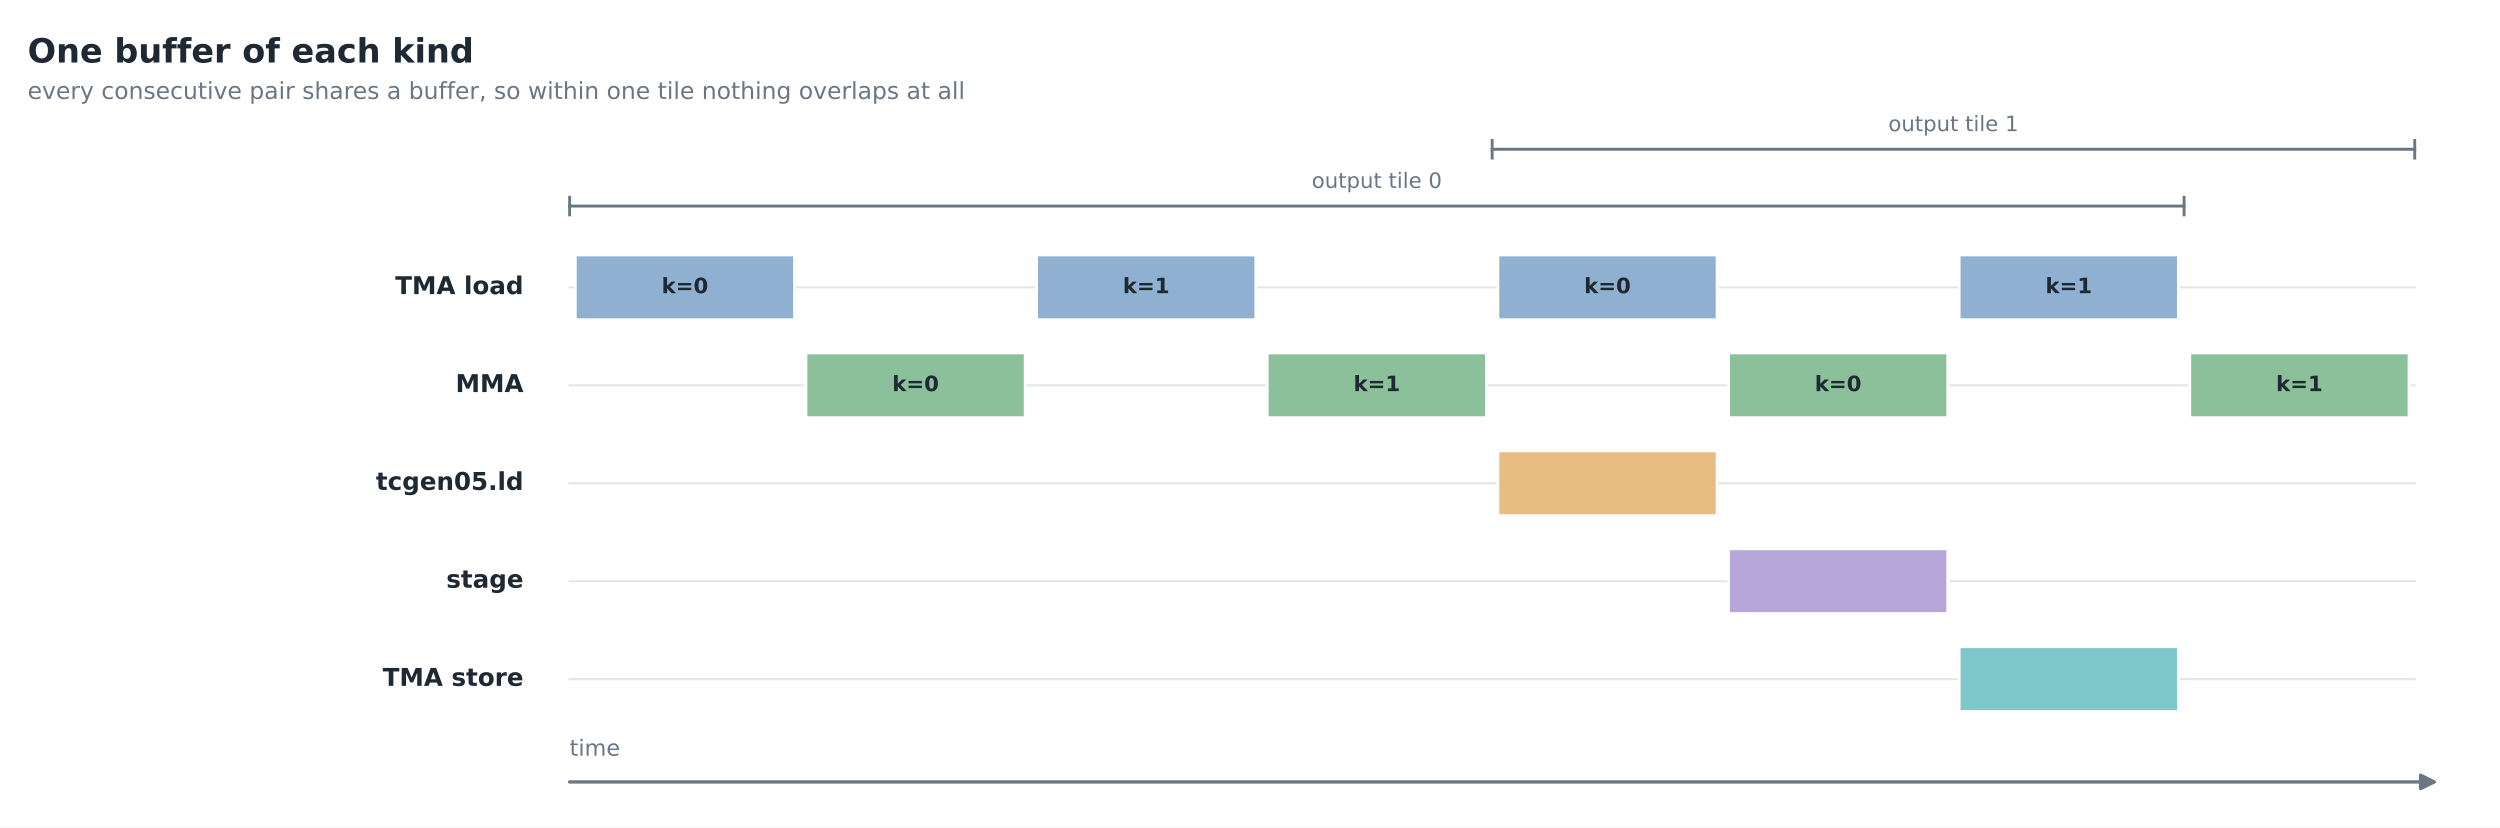
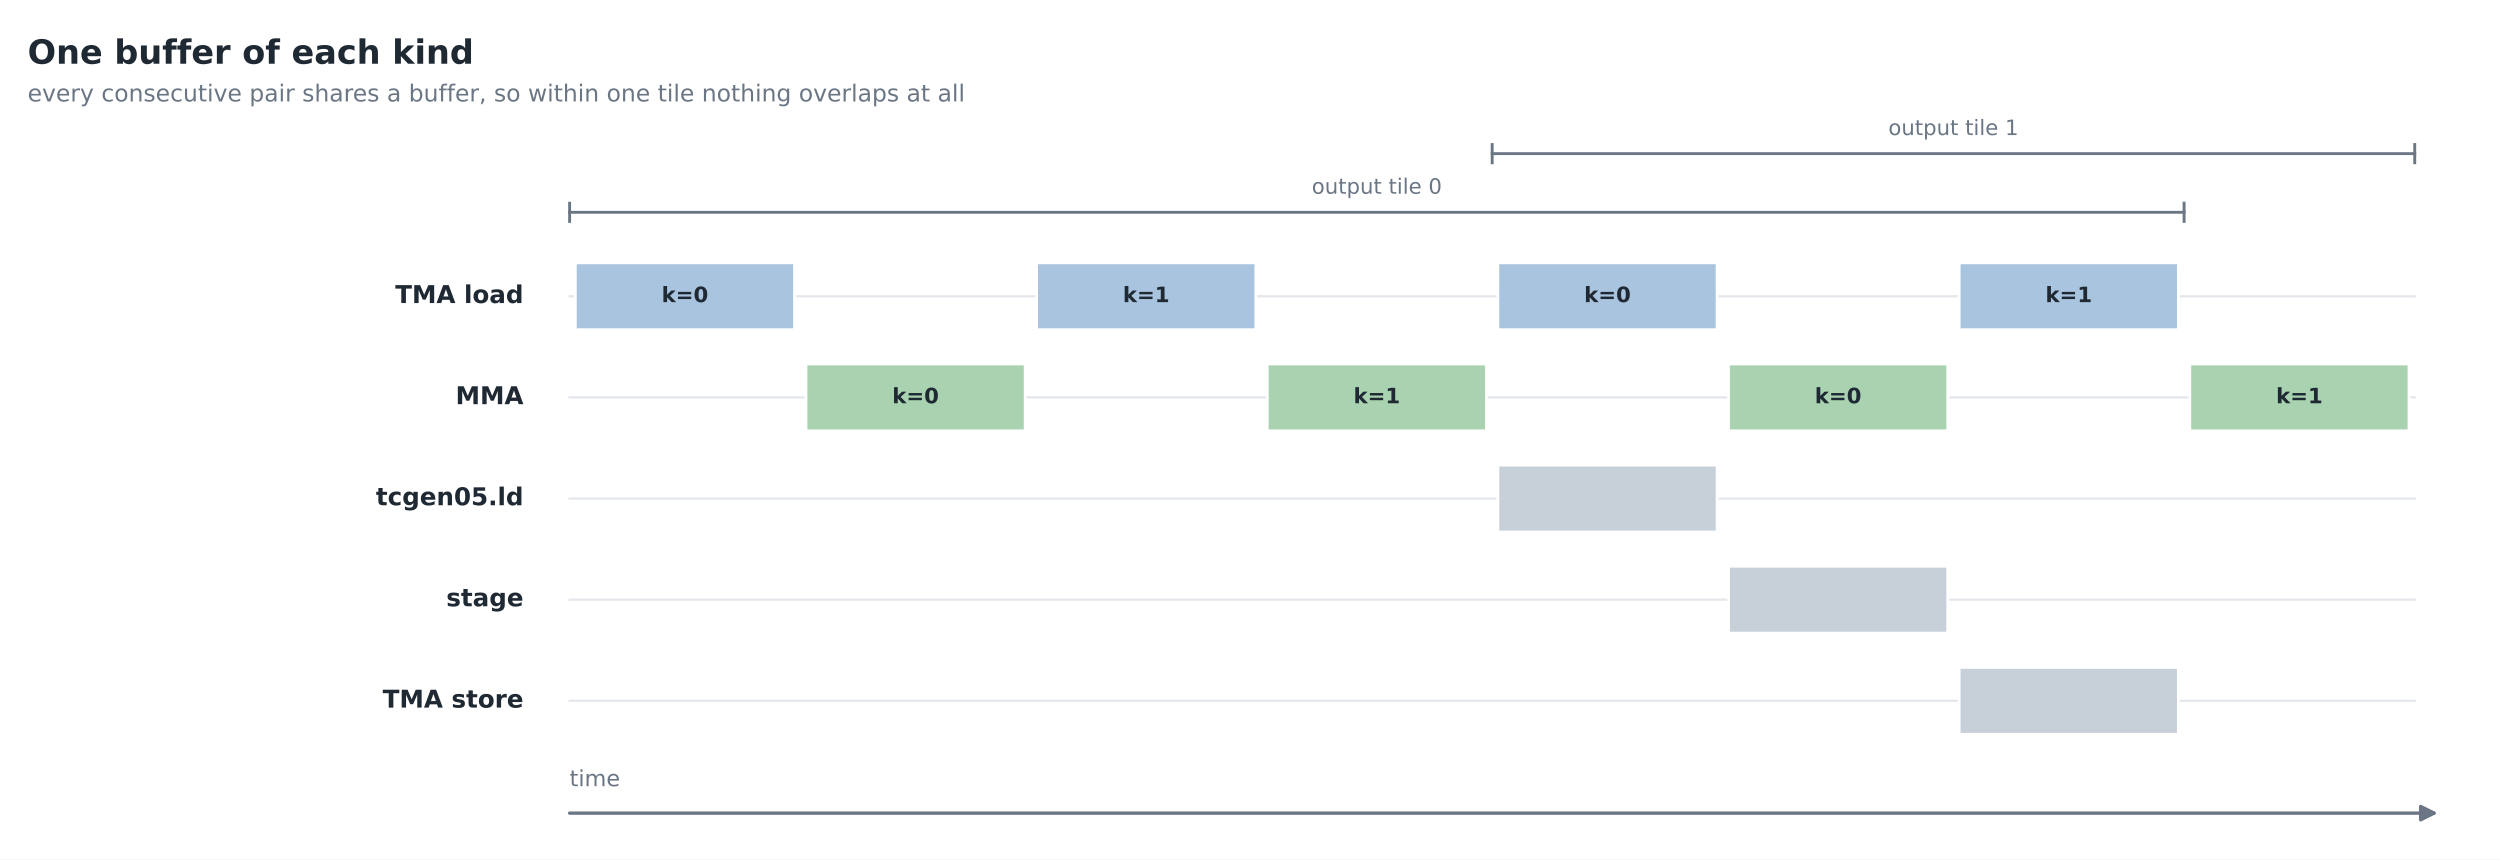
- <svg xmlns="http://www.w3.org/2000/svg" xmlns:xlink="http://www.w3.org/1999/xlink" width="1119.2pt" height="370.4pt" viewBox="0 0 1119.2 370.4" version="1.1">
+ <svg xmlns="http://www.w3.org/2000/svg" xmlns:xlink="http://www.w3.org/1999/xlink" width="1119.2pt" height="384.8pt" viewBox="0 0 1119.2 384.8" version="1.1">
  <defs>
    <style type="text/css">*{stroke-linejoin: round; stroke-linecap: butt}</style>
  </defs>
  <g id="figure_1">
    <g id="patch_1">
-       <path d="M 0 370.4  L 1119.2 370.4  L 1119.2 0  L 0 0  z " style="fill: #ffffff" />
+       <path d="M 0 384.8  L 1119.2 384.8  L 1119.2 0  L 0 0  z " style="fill: #ffffff" />
    </g>
    <g id="axes_1">
      <g id="line2d_1">
-         <path d="M 255.006 128.643  L 1081.024 128.643  " clip-path="url(#pee1071284b)" style="fill: none; stroke: #e3e7ec; stroke-linecap: square" />
+         <path d="M 255.006 132.629  L 1081.024 132.629  " clip-path="url(#p5049f41bbf)" style="fill: none; stroke: #e3e7ec; stroke-linecap: square" />
      </g>
      <g id="line2d_2">
-         <path d="M 255.006 172.486  L 1081.024 172.486  " clip-path="url(#pee1071284b)" style="fill: none; stroke: #e3e7ec; stroke-linecap: square" />
+         <path d="M 255.006 177.91  L 1081.024 177.91  " clip-path="url(#p5049f41bbf)" style="fill: none; stroke: #e3e7ec; stroke-linecap: square" />
      </g>
      <g id="line2d_3">
-         <path d="M 255.006 216.328  L 1081.024 216.328  " clip-path="url(#pee1071284b)" style="fill: none; stroke: #e3e7ec; stroke-linecap: square" />
+         <path d="M 255.006 223.191  L 1081.024 223.191  " clip-path="url(#p5049f41bbf)" style="fill: none; stroke: #e3e7ec; stroke-linecap: square" />
      </g>
      <g id="line2d_4">
-         <path d="M 255.006 260.17  L 1081.024 260.17  " clip-path="url(#pee1071284b)" style="fill: none; stroke: #e3e7ec; stroke-linecap: square" />
+         <path d="M 255.006 268.472  L 1081.024 268.472  " clip-path="url(#p5049f41bbf)" style="fill: none; stroke: #e3e7ec; stroke-linecap: square" />
      </g>
      <g id="line2d_5">
-         <path d="M 255.006 304.013  L 1081.024 304.013  " clip-path="url(#pee1071284b)" style="fill: none; stroke: #e3e7ec; stroke-linecap: square" />
+         <path d="M 255.006 313.754  L 1081.024 313.754  " clip-path="url(#p5049f41bbf)" style="fill: none; stroke: #e3e7ec; stroke-linecap: square" />
      </g>
      <g id="patch_2">
-         <path d="M 255.006 350.047  Q 673.178 350.047 1089.672 350.047  " clip-path="url(#pee1071284b)" style="fill: none; stroke: #6b7684; stroke-width: 1.5; stroke-linecap: round" />
-         <path d="M 1083.672 347.047  L 1089.672 350.047  L 1083.672 353.047  z " clip-path="url(#pee1071284b)" style="fill: #6b7684; stroke: #6b7684; stroke-width: 1.5; stroke-linecap: round" />
+         <path d="M 255.006 364.016  Q 673.178 364.016 1089.672 364.016  " clip-path="url(#p5049f41bbf)" style="fill: none; stroke: #6b7684; stroke-width: 1.5; stroke-linecap: round" />
+         <path d="M 1083.672 361.016  L 1089.672 364.016  L 1083.672 367.016  z " clip-path="url(#p5049f41bbf)" style="fill: #6b7684; stroke: #6b7684; stroke-width: 1.5; stroke-linecap: round" />
      </g>
      <g id="line2d_6">
-         <path d="M 255.006 92.254  L 977.772 92.254  " clip-path="url(#pee1071284b)" style="fill: none; stroke: #6b7684; stroke-width: 1.3; stroke-linecap: square" />
+         <path d="M 255.006 95.045  L 977.772 95.045  " clip-path="url(#p5049f41bbf)" style="fill: none; stroke: #6b7684; stroke-width: 1.3; stroke-linecap: square" />
      </g>
      <g id="line2d_7">
-         <path d="M 255.006 96.2  L 255.006 88.308  " clip-path="url(#pee1071284b)" style="fill: none; stroke: #6b7684; stroke-width: 1.3; stroke-linecap: square" />
+         <path d="M 255.006 99.121  L 255.006 90.97  " clip-path="url(#p5049f41bbf)" style="fill: none; stroke: #6b7684; stroke-width: 1.3; stroke-linecap: square" />
      </g>
      <g id="line2d_8">
-         <path d="M 977.772 96.2  L 977.772 88.308  " clip-path="url(#pee1071284b)" style="fill: none; stroke: #6b7684; stroke-width: 1.3; stroke-linecap: square" />
+         <path d="M 977.772 99.121  L 977.772 90.97  " clip-path="url(#p5049f41bbf)" style="fill: none; stroke: #6b7684; stroke-width: 1.3; stroke-linecap: square" />
      </g>
      <g id="line2d_9">
-         <path d="M 668.015 66.826  L 1081.024 66.826  " clip-path="url(#pee1071284b)" style="fill: none; stroke: #6b7684; stroke-width: 1.3; stroke-linecap: square" />
+         <path d="M 668.015 68.782  L 1081.024 68.782  " clip-path="url(#p5049f41bbf)" style="fill: none; stroke: #6b7684; stroke-width: 1.3; stroke-linecap: square" />
      </g>
      <g id="line2d_10">
-         <path d="M 668.015 70.771  L 668.015 62.88  " clip-path="url(#pee1071284b)" style="fill: none; stroke: #6b7684; stroke-width: 1.3; stroke-linecap: square" />
+         <path d="M 668.015 72.858  L 668.015 64.707  " clip-path="url(#p5049f41bbf)" style="fill: none; stroke: #6b7684; stroke-width: 1.3; stroke-linecap: square" />
      </g>
      <g id="line2d_11">
-         <path d="M 1081.024 70.771  L 1081.024 62.88  " clip-path="url(#pee1071284b)" style="fill: none; stroke: #6b7684; stroke-width: 1.3; stroke-linecap: square" />
+         <path d="M 1081.024 72.858  L 1081.024 64.707  " clip-path="url(#p5049f41bbf)" style="fill: none; stroke: #6b7684; stroke-width: 1.3; stroke-linecap: square" />
      </g>
      <g id="text_1">
-         <g style="fill: #1f2933" transform="translate(176.9369 131.6787) scale(0.11 -0.11)">
+         <g style="fill: #1f2933" transform="translate(176.9369 135.6642) scale(0.11 -0.11)">
          <defs>
            <path id="DejaVuSans-Bold-54" d="M 31 4666  L 4331 4666  L 4331 3756  L 2784 3756  L 2784 0  L 1581 0  L 1581 3756  L 31 3756  L 31 4666  z " transform="scale(0.015625)" />
            <path id="DejaVuSans-Bold-4d" d="M 588 4666  L 2119 4666  L 3181 2169  L 4250 4666  L 5778 4666  L 5778 0  L 4641 0  L 4641 3413  L 3566 897  L 2803 897  L 1728 3413  L 1728 0  L 588 0  L 588 4666  z " transform="scale(0.015625)" />
            <path id="DejaVuSans-Bold-41" d="M 3419 850  L 1538 850  L 1241 0  L 31 0  L 1759 4666  L 3194 4666  L 4922 0  L 3713 0  L 3419 850  z M 1838 1716  L 3116 1716  L 2478 3572  L 1838 1716  z " transform="scale(0.015625)" />
            <path id="DejaVuSans-Bold-20" transform="scale(0.015625)" />
            <path id="DejaVuSans-Bold-6c" d="M 538 4863  L 1656 4863  L 1656 0  L 538 0  L 538 4863  z " transform="scale(0.015625)" />
            <path id="DejaVuSans-Bold-6f" d="M 2203 2784  Q 1831 2784 1636 2517  Q 1441 2250 1441 1747  Q 1441 1244 1636 976  Q 1831 709 2203 709  Q 2569 709 2762 976  Q 2956 1244 2956 1747  Q 2956 2250 2762 2517  Q 2569 2784 2203 2784  z M 2203 3584  Q 3106 3584 3614 3096  Q 4122 2609 4122 1747  Q 4122 884 3614 396  Q 3106 -91 2203 -91  Q 1297 -91 786 396  Q 275 884 275 1747  Q 275 2609 786 3096  Q 1297 3584 2203 3584  z " transform="scale(0.015625)" />
            <path id="DejaVuSans-Bold-61" d="M 2106 1575  Q 1756 1575 1579 1456  Q 1403 1338 1403 1106  Q 1403 894 1545 773  Q 1688 653 1941 653  Q 2256 653 2472 879  Q 2688 1106 2688 1447  L 2688 1575  L 2106 1575  z M 3816 1997  L 3816 0  L 2688 0  L 2688 519  Q 2463 200 2181 54  Q 1900 -91 1497 -91  Q 953 -91 614 226  Q 275 544 275 1050  Q 275 1666 698 1953  Q 1122 2241 2028 2241  L 2688 2241  L 2688 2328  Q 2688 2594 2478 2717  Q 2269 2841 1825 2841  Q 1466 2841 1156 2769  Q 847 2697 581 2553  L 581 3406  Q 941 3494 1303 3539  Q 1666 3584 2028 3584  Q 2975 3584 3395 3211  Q 3816 2838 3816 1997  z " transform="scale(0.015625)" />
            <path id="DejaVuSans-Bold-64" d="M 2919 2988  L 2919 4863  L 4044 4863  L 4044 0  L 2919 0  L 2919 506  Q 2688 197 2409 53  Q 2131 -91 1766 -91  Q 1119 -91 703 423  Q 288 938 288 1747  Q 288 2556 703 3070  Q 1119 3584 1766 3584  Q 2128 3584 2408 3439  Q 2688 3294 2919 2988  z M 2181 722  Q 2541 722 2730 984  Q 2919 1247 2919 1747  Q 2919 2247 2730 2509  Q 2541 2772 2181 2772  Q 1825 2772 1636 2509  Q 1447 2247 1447 1747  Q 1447 1247 1636 984  Q 1825 722 2181 722  z " transform="scale(0.015625)" />
          </defs>
          <use xlink:href="#DejaVuSans-Bold-54" />
          <use xlink:href="#DejaVuSans-Bold-4d" transform="translate(68.21289 0)" />
          <use xlink:href="#DejaVuSans-Bold-41" transform="translate(167.7246 0)" />
          <use xlink:href="#DejaVuSans-Bold-20" transform="translate(245.1172 0)" />
          <use xlink:href="#DejaVuSans-Bold-6c" transform="translate(279.9316 0)" />
          <use xlink:href="#DejaVuSans-Bold-6f" transform="translate(314.209 0)" />
          <use xlink:href="#DejaVuSans-Bold-61" transform="translate(382.9102 0)" />
          <use xlink:href="#DejaVuSans-Bold-64" transform="translate(450.3906 0)" />
        </g>
      </g>
      <g id="text_2">
-         <g style="fill: #1f2933" transform="translate(203.9487 175.521) scale(0.11 -0.11)">
+         <g style="fill: #1f2933" transform="translate(203.9487 180.9453) scale(0.11 -0.11)">
          <use xlink:href="#DejaVuSans-Bold-4d" />
          <use xlink:href="#DejaVuSans-Bold-4d" transform="translate(99.51172 0)" />
          <use xlink:href="#DejaVuSans-Bold-41" transform="translate(199.0234 0)" />
        </g>
      </g>
      <g id="text_3">
-         <g style="fill: #1f2933" transform="translate(168.2812 219.3204) scale(0.11 -0.11)">
+         <g style="fill: #1f2933" transform="translate(168.2812 226.1835) scale(0.11 -0.11)">
          <defs>
            <path id="DejaVuSans-Bold-74" d="M 1759 4494  L 1759 3500  L 2913 3500  L 2913 2700  L 1759 2700  L 1759 1216  Q 1759 972 1856 886  Q 1953 800 2241 800  L 2816 800  L 2816 0  L 1856 0  Q 1194 0 917 276  Q 641 553 641 1216  L 641 2700  L 84 2700  L 84 3500  L 641 3500  L 641 4494  L 1759 4494  z " transform="scale(0.015625)" />
            <path id="DejaVuSans-Bold-63" d="M 3366 3391  L 3366 2478  Q 3138 2634 2908 2709  Q 2678 2784 2431 2784  Q 1963 2784 1702 2511  Q 1441 2238 1441 1747  Q 1441 1256 1702 982  Q 1963 709 2431 709  Q 2694 709 2930 787  Q 3166 866 3366 1019  L 3366 103  Q 3103 6 2833 -42  Q 2563 -91 2291 -91  Q 1344 -91 809 395  Q 275 881 275 1747  Q 275 2613 809 3098  Q 1344 3584 2291 3584  Q 2566 3584 2833 3536  Q 3100 3488 3366 3391  z " transform="scale(0.015625)" />
            <path id="DejaVuSans-Bold-67" d="M 2919 594  Q 2688 288 2409 144  Q 2131 0 1766 0  Q 1125 0 706 504  Q 288 1009 288 1791  Q 288 2575 706 3076  Q 1125 3578 1766 3578  Q 2131 3578 2409 3434  Q 2688 3291 2919 2981  L 2919 3500  L 4044 3500  L 4044 353  Q 4044 -491 3511 -936  Q 2978 -1381 1966 -1381  Q 1638 -1381 1331 -1331  Q 1025 -1281 716 -1178  L 716 -306  Q 1009 -475 1290 -558  Q 1572 -641 1856 -641  Q 2406 -641 2662 -400  Q 2919 -159 2919 353  L 2919 594  z M 2181 2772  Q 1834 2772 1640 2515  Q 1447 2259 1447 1791  Q 1447 1309 1634 1061  Q 1822 813 2181 813  Q 2531 813 2725 1069  Q 2919 1325 2919 1791  Q 2919 2259 2725 2515  Q 2531 2772 2181 2772  z " transform="scale(0.015625)" />
            <path id="DejaVuSans-Bold-65" d="M 4031 1759  L 4031 1441  L 1416 1441  Q 1456 1047 1700 850  Q 1944 653 2381 653  Q 2734 653 3104 758  Q 3475 863 3866 1075  L 3866 213  Q 3469 63 3072 -14  Q 2675 -91 2278 -91  Q 1328 -91 801 392  Q 275 875 275 1747  Q 275 2603 792 3093  Q 1309 3584 2216 3584  Q 3041 3584 3536 3087  Q 4031 2591 4031 1759  z M 2881 2131  Q 2881 2450 2695 2645  Q 2509 2841 2209 2841  Q 1884 2841 1681 2658  Q 1478 2475 1428 2131  L 2881 2131  z " transform="scale(0.015625)" />
            <path id="DejaVuSans-Bold-6e" d="M 4056 2131  L 4056 0  L 2931 0  L 2931 347  L 2931 1631  Q 2931 2084 2911 2256  Q 2891 2428 2841 2509  Q 2775 2619 2662 2680  Q 2550 2741 2406 2741  Q 2056 2741 1856 2470  Q 1656 2200 1656 1722  L 1656 0  L 538 0  L 538 3500  L 1656 3500  L 1656 2988  Q 1909 3294 2193 3439  Q 2478 3584 2822 3584  Q 3428 3584 3742 3212  Q 4056 2841 4056 2131  z " transform="scale(0.015625)" />
            <path id="DejaVuSans-Bold-30" d="M 2944 2338  Q 2944 3213 2780 3570  Q 2616 3928 2228 3928  Q 1841 3928 1675 3570  Q 1509 3213 1509 2338  Q 1509 1453 1675 1090  Q 1841 728 2228 728  Q 2613 728 2778 1090  Q 2944 1453 2944 2338  z M 4147 2328  Q 4147 1169 3647 539  Q 3147 -91 2228 -91  Q 1306 -91 806 539  Q 306 1169 306 2328  Q 306 3491 806 4120  Q 1306 4750 2228 4750  Q 3147 4750 3647 4120  Q 4147 3491 4147 2328  z " transform="scale(0.015625)" />
            <path id="DejaVuSans-Bold-35" d="M 678 4666  L 3669 4666  L 3669 3781  L 1638 3781  L 1638 3059  Q 1775 3097 1914 3117  Q 2053 3138 2203 3138  Q 3056 3138 3531 2711  Q 4006 2284 4006 1522  Q 4006 766 3489 337  Q 2972 -91 2053 -91  Q 1656 -91 1267 -14  Q 878 63 494 219  L 494 1166  Q 875 947 1217 837  Q 1559 728 1863 728  Q 2300 728 2551 942  Q 2803 1156 2803 1522  Q 2803 1891 2551 2103  Q 2300 2316 1863 2316  Q 1603 2316 1309 2248  Q 1016 2181 678 2041  L 678 4666  z " transform="scale(0.015625)" />
            <path id="DejaVuSans-Bold-2e" d="M 653 1209  L 1778 1209  L 1778 0  L 653 0  L 653 1209  z " transform="scale(0.015625)" />
          </defs>
          <use xlink:href="#DejaVuSans-Bold-74" />
          <use xlink:href="#DejaVuSans-Bold-63" transform="translate(47.80273 0)" />
          <use xlink:href="#DejaVuSans-Bold-67" transform="translate(107.0801 0)" />
          <use xlink:href="#DejaVuSans-Bold-65" transform="translate(178.6621 0)" />
          <use xlink:href="#DejaVuSans-Bold-6e" transform="translate(246.4844 0)" />
          <use xlink:href="#DejaVuSans-Bold-30" transform="translate(317.6758 0)" />
          <use xlink:href="#DejaVuSans-Bold-35" transform="translate(387.2559 0)" />
          <use xlink:href="#DejaVuSans-Bold-2e" transform="translate(456.8359 0)" />
          <use xlink:href="#DejaVuSans-Bold-6c" transform="translate(494.8242 0)" />
          <use xlink:href="#DejaVuSans-Bold-64" transform="translate(529.1016 0)" />
        </g>
      </g>
      <g id="text_4">
-         <g style="fill: #1f2933" transform="translate(199.7928 263.1198) scale(0.11 -0.11)">
+         <g style="fill: #1f2933" transform="translate(199.7928 271.4217) scale(0.11 -0.11)">
          <defs>
            <path id="DejaVuSans-Bold-73" d="M 3272 3391  L 3272 2541  Q 2913 2691 2578 2766  Q 2244 2841 1947 2841  Q 1628 2841 1473 2761  Q 1319 2681 1319 2516  Q 1319 2381 1436 2309  Q 1553 2238 1856 2203  L 2053 2175  Q 2913 2066 3209 1816  Q 3506 1566 3506 1031  Q 3506 472 3093 190  Q 2681 -91 1863 -91  Q 1516 -91 1145 -36  Q 775 19 384 128  L 384 978  Q 719 816 1070 734  Q 1422 653 1784 653  Q 2113 653 2278 743  Q 2444 834 2444 1013  Q 2444 1163 2330 1236  Q 2216 1309 1875 1350  L 1678 1375  Q 931 1469 631 1722  Q 331 1975 331 2491  Q 331 3047 712 3315  Q 1094 3584 1881 3584  Q 2191 3584 2531 3537  Q 2872 3491 3272 3391  z " transform="scale(0.015625)" />
          </defs>
          <use xlink:href="#DejaVuSans-Bold-73" />
          <use xlink:href="#DejaVuSans-Bold-74" transform="translate(59.52148 0)" />
          <use xlink:href="#DejaVuSans-Bold-61" transform="translate(107.3242 0)" />
          <use xlink:href="#DejaVuSans-Bold-67" transform="translate(174.8047 0)" />
          <use xlink:href="#DejaVuSans-Bold-65" transform="translate(246.3867 0)" />
        </g>
      </g>
      <g id="text_5">
-         <g style="fill: #1f2933" transform="translate(171.3148 307.0481) scale(0.11 -0.11)">
+         <g style="fill: #1f2933" transform="translate(171.3148 316.7889) scale(0.11 -0.11)">
          <defs>
            <path id="DejaVuSans-Bold-72" d="M 3138 2547  Q 2991 2616 2845 2648  Q 2700 2681 2553 2681  Q 2122 2681 1889 2404  Q 1656 2128 1656 1613  L 1656 0  L 538 0  L 538 3500  L 1656 3500  L 1656 2925  Q 1872 3269 2151 3426  Q 2431 3584 2822 3584  Q 2878 3584 2943 3579  Q 3009 3575 3134 3559  L 3138 2547  z " transform="scale(0.015625)" />
          </defs>
          <use xlink:href="#DejaVuSans-Bold-54" />
          <use xlink:href="#DejaVuSans-Bold-4d" transform="translate(68.21289 0)" />
          <use xlink:href="#DejaVuSans-Bold-41" transform="translate(167.7246 0)" />
          <use xlink:href="#DejaVuSans-Bold-20" transform="translate(245.1172 0)" />
          <use xlink:href="#DejaVuSans-Bold-73" transform="translate(279.9316 0)" />
          <use xlink:href="#DejaVuSans-Bold-74" transform="translate(339.4531 0)" />
          <use xlink:href="#DejaVuSans-Bold-6f" transform="translate(387.2559 0)" />
          <use xlink:href="#DejaVuSans-Bold-72" transform="translate(455.957 0)" />
          <use xlink:href="#DejaVuSans-Bold-65" transform="translate(505.2734 0)" />
        </g>
      </g>
      <g id="patch_3">
-         <path d="M 257.587 143.111  L 355.677 143.111  L 355.677 114.175  L 257.587 114.175  z " clip-path="url(#pee1071284b)" style="fill: #8fb0d1; stroke: #ffffff; stroke-width: 1.2; stroke-linejoin: miter" />
+         <path d="M 257.587 147.572  L 355.677 147.572  L 355.677 117.686  L 257.587 117.686  z " clip-path="url(#p5049f41bbf)" style="fill: #a9c4de; stroke: #ffffff; stroke-width: 1.2; stroke-linejoin: miter" />
      </g>
      <g id="patch_4">
-         <path d="M 360.839 186.954  L 458.929 186.954  L 458.929 158.018  L 360.839 158.018  z " clip-path="url(#pee1071284b)" style="fill: #8bc09a; stroke: #ffffff; stroke-width: 1.2; stroke-linejoin: miter" />
+         <path d="M 360.839 192.853  L 458.929 192.853  L 458.929 162.967  L 360.839 162.967  z " clip-path="url(#p5049f41bbf)" style="fill: #a9d3b0; stroke: #ffffff; stroke-width: 1.2; stroke-linejoin: miter" />
      </g>
      <g id="patch_5">
-         <path d="M 464.092 143.111  L 562.181 143.111  L 562.181 114.175  L 464.092 114.175  z " clip-path="url(#pee1071284b)" style="fill: #8fb0d1; stroke: #ffffff; stroke-width: 1.2; stroke-linejoin: miter" />
+         <path d="M 464.092 147.572  L 562.181 147.572  L 562.181 117.686  L 464.092 117.686  z " clip-path="url(#p5049f41bbf)" style="fill: #a9c4de; stroke: #ffffff; stroke-width: 1.2; stroke-linejoin: miter" />
      </g>
      <g id="patch_6">
-         <path d="M 567.344 186.954  L 665.434 186.954  L 665.434 158.018  L 567.344 158.018  z " clip-path="url(#pee1071284b)" style="fill: #8bc09a; stroke: #ffffff; stroke-width: 1.2; stroke-linejoin: miter" />
+         <path d="M 567.344 192.853  L 665.434 192.853  L 665.434 162.967  L 567.344 162.967  z " clip-path="url(#p5049f41bbf)" style="fill: #a9d3b0; stroke: #ffffff; stroke-width: 1.2; stroke-linejoin: miter" />
      </g>
      <g id="patch_7">
-         <path d="M 670.596 230.796  L 768.686 230.796  L 768.686 201.86  L 670.596 201.86  z " clip-path="url(#pee1071284b)" style="fill: #e8bd83; stroke: #ffffff; stroke-width: 1.2; stroke-linejoin: miter" />
+         <path d="M 670.596 238.134  L 768.686 238.134  L 768.686 208.248  L 670.596 208.248  z " clip-path="url(#p5049f41bbf)" style="fill: #c7cfd8; stroke: #ffffff; stroke-width: 1.2; stroke-linejoin: miter" />
      </g>
      <g id="patch_8">
-         <path d="M 773.849 274.638  L 871.938 274.638  L 871.938 245.702  L 773.849 245.702  z " clip-path="url(#pee1071284b)" style="fill: #b7a6d8; stroke: #ffffff; stroke-width: 1.2; stroke-linejoin: miter" />
+         <path d="M 773.849 283.415  L 871.938 283.415  L 871.938 253.53  L 773.849 253.53  z " clip-path="url(#p5049f41bbf)" style="fill: #c7cfd8; stroke: #ffffff; stroke-width: 1.2; stroke-linejoin: miter" />
      </g>
      <g id="patch_9">
-         <path d="M 877.101 318.481  L 975.191 318.481  L 975.191 289.545  L 877.101 289.545  z " clip-path="url(#pee1071284b)" style="fill: #7fc7cb; stroke: #ffffff; stroke-width: 1.2; stroke-linejoin: miter" />
+         <path d="M 877.101 328.696  L 975.191 328.696  L 975.191 298.811  L 877.101 298.811  z " clip-path="url(#p5049f41bbf)" style="fill: #c7cfd8; stroke: #ffffff; stroke-width: 1.2; stroke-linejoin: miter" />
      </g>
      <g id="patch_10">
-         <path d="M 670.596 143.111  L 768.686 143.111  L 768.686 114.175  L 670.596 114.175  z " clip-path="url(#pee1071284b)" style="fill: #8fb0d1; stroke: #ffffff; stroke-width: 1.2; stroke-linejoin: miter" />
+         <path d="M 670.596 147.572  L 768.686 147.572  L 768.686 117.686  L 670.596 117.686  z " clip-path="url(#p5049f41bbf)" style="fill: #a9c4de; stroke: #ffffff; stroke-width: 1.2; stroke-linejoin: miter" />
      </g>
      <g id="patch_11">
-         <path d="M 773.849 186.954  L 871.938 186.954  L 871.938 158.018  L 773.849 158.018  z " clip-path="url(#pee1071284b)" style="fill: #8bc09a; stroke: #ffffff; stroke-width: 1.2; stroke-linejoin: miter" />
+         <path d="M 773.849 192.853  L 871.938 192.853  L 871.938 162.967  L 773.849 162.967  z " clip-path="url(#p5049f41bbf)" style="fill: #a9d3b0; stroke: #ffffff; stroke-width: 1.2; stroke-linejoin: miter" />
      </g>
      <g id="patch_12">
-         <path d="M 877.101 143.111  L 975.191 143.111  L 975.191 114.175  L 877.101 114.175  z " clip-path="url(#pee1071284b)" style="fill: #8fb0d1; stroke: #ffffff; stroke-width: 1.2; stroke-linejoin: miter" />
+         <path d="M 877.101 147.572  L 975.191 147.572  L 975.191 117.686  L 877.101 117.686  z " clip-path="url(#p5049f41bbf)" style="fill: #a9c4de; stroke: #ffffff; stroke-width: 1.2; stroke-linejoin: miter" />
      </g>
      <g id="patch_13">
-         <path d="M 980.353 186.954  L 1078.443 186.954  L 1078.443 158.018  L 980.353 158.018  z " clip-path="url(#pee1071284b)" style="fill: #8bc09a; stroke: #ffffff; stroke-width: 1.2; stroke-linejoin: miter" />
+         <path d="M 980.353 192.853  L 1078.443 192.853  L 1078.443 162.967  L 980.353 162.967  z " clip-path="url(#p5049f41bbf)" style="fill: #a9d3b0; stroke: #ffffff; stroke-width: 1.2; stroke-linejoin: miter" />
      </g>
      <g id="text_6">
-         <g style="fill: #6b7684" transform="translate(587.2564 84.14055) scale(0.095 -0.095)">
+         <g style="fill: #6b7684" transform="translate(587.2564 86.73041) scale(0.095 -0.095)">
          <defs>
            <path id="DejaVuSans-6f" d="M 1959 3097  Q 1497 3097 1228 2736  Q 959 2375 959 1747  Q 959 1119 1226 758  Q 1494 397 1959 397  Q 2419 397 2687 759  Q 2956 1122 2956 1747  Q 2956 2369 2687 2733  Q 2419 3097 1959 3097  z M 1959 3584  Q 2709 3584 3137 3096  Q 3566 2609 3566 1747  Q 3566 888 3137 398  Q 2709 -91 1959 -91  Q 1206 -91 779 398  Q 353 888 353 1747  Q 353 2609 779 3096  Q 1206 3584 1959 3584  z " transform="scale(0.015625)" />
            <path id="DejaVuSans-75" d="M 544 1381  L 544 3500  L 1119 3500  L 1119 1403  Q 1119 906 1312 657  Q 1506 409 1894 409  Q 2359 409 2629 706  Q 2900 1003 2900 1516  L 2900 3500  L 3475 3500  L 3475 0  L 2900 0  L 2900 538  Q 2691 219 2414 64  Q 2138 -91 1772 -91  Q 1169 -91 856 284  Q 544 659 544 1381  z M 1991 3584  L 1991 3584  z " transform="scale(0.015625)" />
            <path id="DejaVuSans-74" d="M 1172 4494  L 1172 3500  L 2356 3500  L 2356 3053  L 1172 3053  L 1172 1153  Q 1172 725 1289 603  Q 1406 481 1766 481  L 2356 481  L 2356 0  L 1766 0  Q 1100 0 847 248  Q 594 497 594 1153  L 594 3053  L 172 3053  L 172 3500  L 594 3500  L 594 4494  L 1172 4494  z " transform="scale(0.015625)" />
            <path id="DejaVuSans-70" d="M 1159 525  L 1159 -1331  L 581 -1331  L 581 3500  L 1159 3500  L 1159 2969  Q 1341 3281 1617 3432  Q 1894 3584 2278 3584  Q 2916 3584 3314 3078  Q 3713 2572 3713 1747  Q 3713 922 3314 415  Q 2916 -91 2278 -91  Q 1894 -91 1617 61  Q 1341 213 1159 525  z M 3116 1747  Q 3116 2381 2855 2742  Q 2594 3103 2138 3103  Q 1681 3103 1420 2742  Q 1159 2381 1159 1747  Q 1159 1113 1420 752  Q 1681 391 2138 391  Q 2594 391 2855 752  Q 3116 1113 3116 1747  z " transform="scale(0.015625)" />
            <path id="DejaVuSans-20" transform="scale(0.015625)" />
            <path id="DejaVuSans-69" d="M 603 3500  L 1178 3500  L 1178 0  L 603 0  L 603 3500  z M 603 4863  L 1178 4863  L 1178 4134  L 603 4134  L 603 4863  z " transform="scale(0.015625)" />
            <path id="DejaVuSans-6c" d="M 603 4863  L 1178 4863  L 1178 0  L 603 0  L 603 4863  z " transform="scale(0.015625)" />
            <path id="DejaVuSans-65" d="M 3597 1894  L 3597 1613  L 953 1613  Q 991 1019 1311 708  Q 1631 397 2203 397  Q 2534 397 2845 478  Q 3156 559 3463 722  L 3463 178  Q 3153 47 2828 -22  Q 2503 -91 2169 -91  Q 1331 -91 842 396  Q 353 884 353 1716  Q 353 2575 817 3079  Q 1281 3584 2069 3584  Q 2775 3584 3186 3129  Q 3597 2675 3597 1894  z M 3022 2063  Q 3016 2534 2758 2815  Q 2500 3097 2075 3097  Q 1594 3097 1305 2825  Q 1016 2553 972 2059  L 3022 2063  z " transform="scale(0.015625)" />
            <path id="DejaVuSans-30" d="M 2034 4250  Q 1547 4250 1301 3770  Q 1056 3291 1056 2328  Q 1056 1369 1301 889  Q 1547 409 2034 409  Q 2525 409 2770 889  Q 3016 1369 3016 2328  Q 3016 3291 2770 3770  Q 2525 4250 2034 4250  z M 2034 4750  Q 2819 4750 3233 4129  Q 3647 3509 3647 2328  Q 3647 1150 3233 529  Q 2819 -91 2034 -91  Q 1250 -91 836 529  Q 422 1150 422 2328  Q 422 3509 836 4129  Q 1250 4750 2034 4750  z " transform="scale(0.015625)" />
          </defs>
          <use xlink:href="#DejaVuSans-6f" />
          <use xlink:href="#DejaVuSans-75" transform="translate(61.18164 0)" />
          <use xlink:href="#DejaVuSans-74" transform="translate(124.5605 0)" />
          <use xlink:href="#DejaVuSans-70" transform="translate(163.7695 0)" />
          <use xlink:href="#DejaVuSans-75" transform="translate(227.2461 0)" />
          <use xlink:href="#DejaVuSans-74" transform="translate(290.625 0)" />
          <use xlink:href="#DejaVuSans-20" transform="translate(329.834 0)" />
          <use xlink:href="#DejaVuSans-74" transform="translate(361.6211 0)" />
          <use xlink:href="#DejaVuSans-69" transform="translate(400.8301 0)" />
          <use xlink:href="#DejaVuSans-6c" transform="translate(428.6133 0)" />
          <use xlink:href="#DejaVuSans-65" transform="translate(456.3965 0)" />
          <use xlink:href="#DejaVuSans-20" transform="translate(517.9199 0)" />
          <use xlink:href="#DejaVuSans-30" transform="translate(549.707 0)" />
        </g>
      </g>
      <g id="text_7">
-         <g style="fill: #6b7684" transform="translate(845.3873 58.71198) scale(0.095 -0.095)">
+         <g style="fill: #6b7684" transform="translate(845.3873 60.46733) scale(0.095 -0.095)">
          <defs>
            <path id="DejaVuSans-31" d="M 794 531  L 1825 531  L 1825 4091  L 703 3866  L 703 4441  L 1819 4666  L 2450 4666  L 2450 531  L 3481 531  L 3481 0  L 794 0  L 794 531  z " transform="scale(0.015625)" />
          </defs>
          <use xlink:href="#DejaVuSans-6f" />
          <use xlink:href="#DejaVuSans-75" transform="translate(61.18164 0)" />
          <use xlink:href="#DejaVuSans-74" transform="translate(124.5605 0)" />
          <use xlink:href="#DejaVuSans-70" transform="translate(163.7695 0)" />
          <use xlink:href="#DejaVuSans-75" transform="translate(227.2461 0)" />
          <use xlink:href="#DejaVuSans-74" transform="translate(290.625 0)" />
          <use xlink:href="#DejaVuSans-20" transform="translate(329.834 0)" />
          <use xlink:href="#DejaVuSans-74" transform="translate(361.6211 0)" />
          <use xlink:href="#DejaVuSans-69" transform="translate(400.8301 0)" />
          <use xlink:href="#DejaVuSans-6c" transform="translate(428.6133 0)" />
          <use xlink:href="#DejaVuSans-65" transform="translate(456.3965 0)" />
          <use xlink:href="#DejaVuSans-20" transform="translate(517.9199 0)" />
          <use xlink:href="#DejaVuSans-31" transform="translate(549.707 0)" />
        </g>
      </g>
      <g id="text_8">
-         <g style="fill: #6b7684" transform="translate(255.0056 338.3223) scale(0.1 -0.1)">
+         <g style="fill: #6b7684" transform="translate(255.0056 351.9741) scale(0.1 -0.1)">
          <defs>
            <path id="DejaVuSans-6d" d="M 3328 2828  Q 3544 3216 3844 3400  Q 4144 3584 4550 3584  Q 5097 3584 5394 3201  Q 5691 2819 5691 2113  L 5691 0  L 5113 0  L 5113 2094  Q 5113 2597 4934 2840  Q 4756 3084 4391 3084  Q 3944 3084 3684 2787  Q 3425 2491 3425 1978  L 3425 0  L 2847 0  L 2847 2094  Q 2847 2600 2669 2842  Q 2491 3084 2119 3084  Q 1678 3084 1418 2786  Q 1159 2488 1159 1978  L 1159 0  L 581 0  L 581 3500  L 1159 3500  L 1159 2956  Q 1356 3278 1631 3431  Q 1906 3584 2284 3584  Q 2666 3584 2933 3390  Q 3200 3197 3328 2828  z " transform="scale(0.015625)" />
          </defs>
          <use xlink:href="#DejaVuSans-74" />
          <use xlink:href="#DejaVuSans-69" transform="translate(39.20898 0)" />
          <use xlink:href="#DejaVuSans-6d" transform="translate(66.99219 0)" />
          <use xlink:href="#DejaVuSans-65" transform="translate(164.4043 0)" />
        </g>
      </g>
      <g id="text_9">
-         <g style="fill: #1f2933" transform="translate(12.36262 27.99916) scale(0.15 -0.15)">
+         <g style="fill: #1f2933" transform="translate(12.36262 28.54591) scale(0.15 -0.15)">
          <defs>
            <path id="DejaVuSans-Bold-4f" d="M 2719 3878  Q 2169 3878 1866 3472  Q 1563 3066 1563 2328  Q 1563 1594 1866 1187  Q 2169 781 2719 781  Q 3272 781 3575 1187  Q 3878 1594 3878 2328  Q 3878 3066 3575 3472  Q 3272 3878 2719 3878  z M 2719 4750  Q 3844 4750 4481 4106  Q 5119 3463 5119 2328  Q 5119 1197 4481 553  Q 3844 -91 2719 -91  Q 1597 -91 958 553  Q 319 1197 319 2328  Q 319 3463 958 4106  Q 1597 4750 2719 4750  z " transform="scale(0.015625)" />
            <path id="DejaVuSans-Bold-62" d="M 2400 722  Q 2759 722 2948 984  Q 3138 1247 3138 1747  Q 3138 2247 2948 2509  Q 2759 2772 2400 2772  Q 2041 2772 1848 2508  Q 1656 2244 1656 1747  Q 1656 1250 1848 986  Q 2041 722 2400 722  z M 1656 2988  Q 1888 3294 2169 3439  Q 2450 3584 2816 3584  Q 3463 3584 3878 3070  Q 4294 2556 4294 1747  Q 4294 938 3878 423  Q 3463 -91 2816 -91  Q 2450 -91 2169 54  Q 1888 200 1656 506  L 1656 0  L 538 0  L 538 4863  L 1656 4863  L 1656 2988  z " transform="scale(0.015625)" />
            <path id="DejaVuSans-Bold-75" d="M 500 1363  L 500 3500  L 1625 3500  L 1625 3150  Q 1625 2866 1622 2436  Q 1619 2006 1619 1863  Q 1619 1441 1641 1255  Q 1663 1069 1716 984  Q 1784 875 1895 815  Q 2006 756 2150 756  Q 2500 756 2700 1025  Q 2900 1294 2900 1772  L 2900 3500  L 4019 3500  L 4019 0  L 2900 0  L 2900 506  Q 2647 200 2364 54  Q 2081 -91 1741 -91  Q 1134 -91 817 281  Q 500 653 500 1363  z " transform="scale(0.015625)" />
            <path id="DejaVuSans-Bold-66" d="M 2841 4863  L 2841 4128  L 2222 4128  Q 1984 4128 1890 4042  Q 1797 3956 1797 3744  L 1797 3500  L 2753 3500  L 2753 2700  L 1797 2700  L 1797 0  L 678 0  L 678 2700  L 122 2700  L 122 3500  L 678 3500  L 678 3744  Q 678 4316 997 4589  Q 1316 4863 1984 4863  L 2841 4863  z " transform="scale(0.015625)" />
            <path id="DejaVuSans-Bold-68" d="M 4056 2131  L 4056 0  L 2931 0  L 2931 347  L 2931 1625  Q 2931 2084 2911 2256  Q 2891 2428 2841 2509  Q 2775 2619 2662 2680  Q 2550 2741 2406 2741  Q 2056 2741 1856 2470  Q 1656 2200 1656 1722  L 1656 0  L 538 0  L 538 4863  L 1656 4863  L 1656 2988  Q 1909 3294 2193 3439  Q 2478 3584 2822 3584  Q 3428 3584 3742 3212  Q 4056 2841 4056 2131  z " transform="scale(0.015625)" />
            <path id="DejaVuSans-Bold-6b" d="M 538 4863  L 1656 4863  L 1656 2216  L 2944 3500  L 4244 3500  L 2534 1894  L 4378 0  L 3022 0  L 1656 1459  L 1656 0  L 538 0  L 538 4863  z " transform="scale(0.015625)" />
            <path id="DejaVuSans-Bold-69" d="M 538 3500  L 1656 3500  L 1656 0  L 538 0  L 538 3500  z M 538 4863  L 1656 4863  L 1656 3950  L 538 3950  L 538 4863  z " transform="scale(0.015625)" />
          </defs>
          <use xlink:href="#DejaVuSans-Bold-4f" />
          <use xlink:href="#DejaVuSans-Bold-6e" transform="translate(85.00977 0)" />
          <use xlink:href="#DejaVuSans-Bold-65" transform="translate(156.2012 0)" />
          <use xlink:href="#DejaVuSans-Bold-20" transform="translate(224.0234 0)" />
          <use xlink:href="#DejaVuSans-Bold-62" transform="translate(258.8379 0)" />
          <use xlink:href="#DejaVuSans-Bold-75" transform="translate(330.4199 0)" />
          <use xlink:href="#DejaVuSans-Bold-66" transform="translate(401.6113 0)" />
          <use xlink:href="#DejaVuSans-Bold-66" transform="translate(445.1172 0)" />
          <use xlink:href="#DejaVuSans-Bold-65" transform="translate(488.623 0)" />
          <use xlink:href="#DejaVuSans-Bold-72" transform="translate(556.4453 0)" />
          <use xlink:href="#DejaVuSans-Bold-20" transform="translate(605.7617 0)" />
          <use xlink:href="#DejaVuSans-Bold-6f" transform="translate(640.5762 0)" />
          <use xlink:href="#DejaVuSans-Bold-66" transform="translate(709.2773 0)" />
          <use xlink:href="#DejaVuSans-Bold-20" transform="translate(752.7832 0)" />
          <use xlink:href="#DejaVuSans-Bold-65" transform="translate(787.5977 0)" />
          <use xlink:href="#DejaVuSans-Bold-61" transform="translate(855.4199 0)" />
          <use xlink:href="#DejaVuSans-Bold-63" transform="translate(922.9004 0)" />
          <use xlink:href="#DejaVuSans-Bold-68" transform="translate(982.1777 0)" />
          <use xlink:href="#DejaVuSans-Bold-20" transform="translate(1053.369 0)" />
          <use xlink:href="#DejaVuSans-Bold-6b" transform="translate(1088.184 0)" />
          <use xlink:href="#DejaVuSans-Bold-69" transform="translate(1154.688 0)" />
          <use xlink:href="#DejaVuSans-Bold-6e" transform="translate(1188.965 0)" />
          <use xlink:href="#DejaVuSans-Bold-64" transform="translate(1260.156 0)" />
        </g>
      </g>
      <g id="text_10">
-         <g style="fill: #6b7684" transform="translate(12.36262 44.29439) scale(0.105 -0.105)">
+         <g style="fill: #6b7684" transform="translate(12.36262 45.41666) scale(0.105 -0.105)">
          <defs>
            <path id="DejaVuSans-76" d="M 191 3500  L 800 3500  L 1894 563  L 2988 3500  L 3597 3500  L 2284 0  L 1503 0  L 191 3500  z " transform="scale(0.015625)" />
            <path id="DejaVuSans-72" d="M 2631 2963  Q 2534 3019 2420 3045  Q 2306 3072 2169 3072  Q 1681 3072 1420 2755  Q 1159 2438 1159 1844  L 1159 0  L 581 0  L 581 3500  L 1159 3500  L 1159 2956  Q 1341 3275 1631 3429  Q 1922 3584 2338 3584  Q 2397 3584 2469 3576  Q 2541 3569 2628 3553  L 2631 2963  z " transform="scale(0.015625)" />
            <path id="DejaVuSans-79" d="M 2059 -325  Q 1816 -950 1584 -1140  Q 1353 -1331 966 -1331  L 506 -1331  L 506 -850  L 844 -850  Q 1081 -850 1212 -737  Q 1344 -625 1503 -206  L 1606 56  L 191 3500  L 800 3500  L 1894 763  L 2988 3500  L 3597 3500  L 2059 -325  z " transform="scale(0.015625)" />
            <path id="DejaVuSans-63" d="M 3122 3366  L 3122 2828  Q 2878 2963 2633 3030  Q 2388 3097 2138 3097  Q 1578 3097 1268 2742  Q 959 2388 959 1747  Q 959 1106 1268 751  Q 1578 397 2138 397  Q 2388 397 2633 464  Q 2878 531 3122 666  L 3122 134  Q 2881 22 2623 -34  Q 2366 -91 2075 -91  Q 1284 -91 818 406  Q 353 903 353 1747  Q 353 2603 823 3093  Q 1294 3584 2113 3584  Q 2378 3584 2631 3529  Q 2884 3475 3122 3366  z " transform="scale(0.015625)" />
            <path id="DejaVuSans-6e" d="M 3513 2113  L 3513 0  L 2938 0  L 2938 2094  Q 2938 2591 2744 2837  Q 2550 3084 2163 3084  Q 1697 3084 1428 2787  Q 1159 2491 1159 1978  L 1159 0  L 581 0  L 581 3500  L 1159 3500  L 1159 2956  Q 1366 3272 1645 3428  Q 1925 3584 2291 3584  Q 2894 3584 3203 3211  Q 3513 2838 3513 2113  z " transform="scale(0.015625)" />
            <path id="DejaVuSans-73" d="M 2834 3397  L 2834 2853  Q 2591 2978 2328 3040  Q 2066 3103 1784 3103  Q 1356 3103 1142 2972  Q 928 2841 928 2578  Q 928 2378 1081 2264  Q 1234 2150 1697 2047  L 1894 2003  Q 2506 1872 2764 1633  Q 3022 1394 3022 966  Q 3022 478 2636 193  Q 2250 -91 1575 -91  Q 1294 -91 989 -36  Q 684 19 347 128  L 347 722  Q 666 556 975 473  Q 1284 391 1588 391  Q 1994 391 2212 530  Q 2431 669 2431 922  Q 2431 1156 2273 1281  Q 2116 1406 1581 1522  L 1381 1569  Q 847 1681 609 1914  Q 372 2147 372 2553  Q 372 3047 722 3315  Q 1072 3584 1716 3584  Q 2034 3584 2315 3537  Q 2597 3491 2834 3397  z " transform="scale(0.015625)" />
            <path id="DejaVuSans-61" d="M 2194 1759  Q 1497 1759 1228 1600  Q 959 1441 959 1056  Q 959 750 1161 570  Q 1363 391 1709 391  Q 2188 391 2477 730  Q 2766 1069 2766 1631  L 2766 1759  L 2194 1759  z M 3341 1997  L 3341 0  L 2766 0  L 2766 531  Q 2569 213 2275 61  Q 1981 -91 1556 -91  Q 1019 -91 701 211  Q 384 513 384 1019  Q 384 1609 779 1909  Q 1175 2209 1959 2209  L 2766 2209  L 2766 2266  Q 2766 2663 2505 2880  Q 2244 3097 1772 3097  Q 1472 3097 1187 3025  Q 903 2953 641 2809  L 641 3341  Q 956 3463 1253 3523  Q 1550 3584 1831 3584  Q 2591 3584 2966 3190  Q 3341 2797 3341 1997  z " transform="scale(0.015625)" />
            <path id="DejaVuSans-68" d="M 3513 2113  L 3513 0  L 2938 0  L 2938 2094  Q 2938 2591 2744 2837  Q 2550 3084 2163 3084  Q 1697 3084 1428 2787  Q 1159 2491 1159 1978  L 1159 0  L 581 0  L 581 4863  L 1159 4863  L 1159 2956  Q 1366 3272 1645 3428  Q 1925 3584 2291 3584  Q 2894 3584 3203 3211  Q 3513 2838 3513 2113  z " transform="scale(0.015625)" />
            <path id="DejaVuSans-62" d="M 3116 1747  Q 3116 2381 2855 2742  Q 2594 3103 2138 3103  Q 1681 3103 1420 2742  Q 1159 2381 1159 1747  Q 1159 1113 1420 752  Q 1681 391 2138 391  Q 2594 391 2855 752  Q 3116 1113 3116 1747  z M 1159 2969  Q 1341 3281 1617 3432  Q 1894 3584 2278 3584  Q 2916 3584 3314 3078  Q 3713 2572 3713 1747  Q 3713 922 3314 415  Q 2916 -91 2278 -91  Q 1894 -91 1617 61  Q 1341 213 1159 525  L 1159 0  L 581 0  L 581 4863  L 1159 4863  L 1159 2969  z " transform="scale(0.015625)" />
            <path id="DejaVuSans-66" d="M 2375 4863  L 2375 4384  L 1825 4384  Q 1516 4384 1395 4259  Q 1275 4134 1275 3809  L 1275 3500  L 2222 3500  L 2222 3053  L 1275 3053  L 1275 0  L 697 0  L 697 3053  L 147 3053  L 147 3500  L 697 3500  L 697 3744  Q 697 4328 969 4595  Q 1241 4863 1831 4863  L 2375 4863  z " transform="scale(0.015625)" />
            <path id="DejaVuSans-2c" d="M 750 794  L 1409 794  L 1409 256  L 897 -744  L 494 -744  L 750 256  L 750 794  z " transform="scale(0.015625)" />
            <path id="DejaVuSans-77" d="M 269 3500  L 844 3500  L 1563 769  L 2278 3500  L 2956 3500  L 3675 769  L 4391 3500  L 4966 3500  L 4050 0  L 3372 0  L 2619 2869  L 1863 0  L 1184 0  L 269 3500  z " transform="scale(0.015625)" />
            <path id="DejaVuSans-67" d="M 2906 1791  Q 2906 2416 2648 2759  Q 2391 3103 1925 3103  Q 1463 3103 1205 2759  Q 947 2416 947 1791  Q 947 1169 1205 825  Q 1463 481 1925 481  Q 2391 481 2648 825  Q 2906 1169 2906 1791  z M 3481 434  Q 3481 -459 3084 -895  Q 2688 -1331 1869 -1331  Q 1566 -1331 1297 -1286  Q 1028 -1241 775 -1147  L 775 -588  Q 1028 -725 1275 -790  Q 1522 -856 1778 -856  Q 2344 -856 2625 -561  Q 2906 -266 2906 331  L 2906 616  Q 2728 306 2450 153  Q 2172 0 1784 0  Q 1141 0 747 490  Q 353 981 353 1791  Q 353 2603 747 3093  Q 1141 3584 1784 3584  Q 2172 3584 2450 3431  Q 2728 3278 2906 2969  L 2906 3500  L 3481 3500  L 3481 434  z " transform="scale(0.015625)" />
          </defs>
          <use xlink:href="#DejaVuSans-65" />
          <use xlink:href="#DejaVuSans-76" transform="translate(61.52344 0)" />
          <use xlink:href="#DejaVuSans-65" transform="translate(120.7031 0)" />
          <use xlink:href="#DejaVuSans-72" transform="translate(182.2266 0)" />
          <use xlink:href="#DejaVuSans-79" transform="translate(223.3398 0)" />
          <use xlink:href="#DejaVuSans-20" transform="translate(282.5195 0)" />
          <use xlink:href="#DejaVuSans-63" transform="translate(314.3066 0)" />
          <use xlink:href="#DejaVuSans-6f" transform="translate(369.2871 0)" />
          <use xlink:href="#DejaVuSans-6e" transform="translate(430.4688 0)" />
          <use xlink:href="#DejaVuSans-73" transform="translate(493.8477 0)" />
          <use xlink:href="#DejaVuSans-65" transform="translate(545.9473 0)" />
          <use xlink:href="#DejaVuSans-63" transform="translate(607.4707 0)" />
          <use xlink:href="#DejaVuSans-75" transform="translate(662.4512 0)" />
          <use xlink:href="#DejaVuSans-74" transform="translate(725.8301 0)" />
          <use xlink:href="#DejaVuSans-69" transform="translate(765.0391 0)" />
          <use xlink:href="#DejaVuSans-76" transform="translate(792.8223 0)" />
          <use xlink:href="#DejaVuSans-65" transform="translate(852.002 0)" />
          <use xlink:href="#DejaVuSans-20" transform="translate(913.5254 0)" />
          <use xlink:href="#DejaVuSans-70" transform="translate(945.3125 0)" />
          <use xlink:href="#DejaVuSans-61" transform="translate(1008.789 0)" />
          <use xlink:href="#DejaVuSans-69" transform="translate(1070.068 0)" />
          <use xlink:href="#DejaVuSans-72" transform="translate(1097.852 0)" />
          <use xlink:href="#DejaVuSans-20" transform="translate(1138.965 0)" />
          <use xlink:href="#DejaVuSans-73" transform="translate(1170.752 0)" />
          <use xlink:href="#DejaVuSans-68" transform="translate(1222.852 0)" />
          <use xlink:href="#DejaVuSans-61" transform="translate(1286.23 0)" />
          <use xlink:href="#DejaVuSans-72" transform="translate(1347.51 0)" />
          <use xlink:href="#DejaVuSans-65" transform="translate(1386.373 0)" />
          <use xlink:href="#DejaVuSans-73" transform="translate(1447.896 0)" />
          <use xlink:href="#DejaVuSans-20" transform="translate(1499.996 0)" />
          <use xlink:href="#DejaVuSans-61" transform="translate(1531.783 0)" />
          <use xlink:href="#DejaVuSans-20" transform="translate(1593.062 0)" />
          <use xlink:href="#DejaVuSans-62" transform="translate(1624.85 0)" />
          <use xlink:href="#DejaVuSans-75" transform="translate(1688.326 0)" />
          <use xlink:href="#DejaVuSans-66" transform="translate(1751.705 0)" />
          <use xlink:href="#DejaVuSans-66" transform="translate(1786.91 0)" />
          <use xlink:href="#DejaVuSans-65" transform="translate(1822.115 0)" />
          <use xlink:href="#DejaVuSans-72" transform="translate(1883.639 0)" />
          <use xlink:href="#DejaVuSans-2c" transform="translate(1924.752 0)" />
          <use xlink:href="#DejaVuSans-20" transform="translate(1956.539 0)" />
          <use xlink:href="#DejaVuSans-73" transform="translate(1988.326 0)" />
          <use xlink:href="#DejaVuSans-6f" transform="translate(2040.426 0)" />
          <use xlink:href="#DejaVuSans-20" transform="translate(2101.607 0)" />
          <use xlink:href="#DejaVuSans-77" transform="translate(2133.395 0)" />
          <use xlink:href="#DejaVuSans-69" transform="translate(2215.182 0)" />
          <use xlink:href="#DejaVuSans-74" transform="translate(2242.965 0)" />
          <use xlink:href="#DejaVuSans-68" transform="translate(2282.174 0)" />
          <use xlink:href="#DejaVuSans-69" transform="translate(2345.553 0)" />
          <use xlink:href="#DejaVuSans-6e" transform="translate(2373.336 0)" />
          <use xlink:href="#DejaVuSans-20" transform="translate(2436.715 0)" />
          <use xlink:href="#DejaVuSans-6f" transform="translate(2468.502 0)" />
          <use xlink:href="#DejaVuSans-6e" transform="translate(2529.684 0)" />
          <use xlink:href="#DejaVuSans-65" transform="translate(2593.062 0)" />
          <use xlink:href="#DejaVuSans-20" transform="translate(2654.586 0)" />
          <use xlink:href="#DejaVuSans-74" transform="translate(2686.373 0)" />
          <use xlink:href="#DejaVuSans-69" transform="translate(2725.582 0)" />
          <use xlink:href="#DejaVuSans-6c" transform="translate(2753.365 0)" />
          <use xlink:href="#DejaVuSans-65" transform="translate(2781.148 0)" />
          <use xlink:href="#DejaVuSans-20" transform="translate(2842.672 0)" />
          <use xlink:href="#DejaVuSans-6e" transform="translate(2874.459 0)" />
          <use xlink:href="#DejaVuSans-6f" transform="translate(2937.838 0)" />
          <use xlink:href="#DejaVuSans-74" transform="translate(2999.02 0)" />
          <use xlink:href="#DejaVuSans-68" transform="translate(3038.229 0)" />
          <use xlink:href="#DejaVuSans-69" transform="translate(3101.607 0)" />
          <use xlink:href="#DejaVuSans-6e" transform="translate(3129.391 0)" />
          <use xlink:href="#DejaVuSans-67" transform="translate(3192.77 0)" />
          <use xlink:href="#DejaVuSans-20" transform="translate(3256.246 0)" />
          <use xlink:href="#DejaVuSans-6f" transform="translate(3288.033 0)" />
          <use xlink:href="#DejaVuSans-76" transform="translate(3349.215 0)" />
          <use xlink:href="#DejaVuSans-65" transform="translate(3408.395 0)" />
          <use xlink:href="#DejaVuSans-72" transform="translate(3469.918 0)" />
          <use xlink:href="#DejaVuSans-6c" transform="translate(3511.031 0)" />
          <use xlink:href="#DejaVuSans-61" transform="translate(3538.814 0)" />
          <use xlink:href="#DejaVuSans-70" transform="translate(3600.094 0)" />
          <use xlink:href="#DejaVuSans-73" transform="translate(3663.57 0)" />
          <use xlink:href="#DejaVuSans-20" transform="translate(3715.67 0)" />
          <use xlink:href="#DejaVuSans-61" transform="translate(3747.457 0)" />
          <use xlink:href="#DejaVuSans-74" transform="translate(3808.736 0)" />
          <use xlink:href="#DejaVuSans-20" transform="translate(3847.945 0)" />
          <use xlink:href="#DejaVuSans-61" transform="translate(3879.732 0)" />
          <use xlink:href="#DejaVuSans-6c" transform="translate(3941.012 0)" />
          <use xlink:href="#DejaVuSans-6c" transform="translate(3968.795 0)" />
        </g>
      </g>
      <g id="text_11">
-         <g style="fill: #1f2933" transform="translate(296.1877 131.2648) scale(0.095 -0.095)">
+         <g style="fill: #1f2933" transform="translate(296.1877 135.2503) scale(0.095 -0.095)">
          <defs>
            <path id="DejaVuSans-Bold-3d" d="M 678 3084  L 4684 3084  L 4684 2350  L 678 2350  L 678 3084  z M 678 1663  L 4684 1663  L 4684 922  L 678 922  L 678 1663  z " transform="scale(0.015625)" />
          </defs>
          <use xlink:href="#DejaVuSans-Bold-6b" />
          <use xlink:href="#DejaVuSans-Bold-3d" transform="translate(66.50391 0)" />
          <use xlink:href="#DejaVuSans-Bold-30" transform="translate(150.293 0)" />
        </g>
      </g>
      <g id="text_12">
-         <g style="fill: #1f2933" transform="translate(399.44 175.1071) scale(0.095 -0.095)">
+         <g style="fill: #1f2933" transform="translate(399.44 180.5314) scale(0.095 -0.095)">
          <use xlink:href="#DejaVuSans-Bold-6b" />
          <use xlink:href="#DejaVuSans-Bold-3d" transform="translate(66.50391 0)" />
          <use xlink:href="#DejaVuSans-Bold-30" transform="translate(150.293 0)" />
        </g>
      </g>
      <g id="text_13">
-         <g style="fill: #1f2933" transform="translate(502.6924 131.2648) scale(0.095 -0.095)">
+         <g style="fill: #1f2933" transform="translate(502.6924 135.2503) scale(0.095 -0.095)">
          <defs>
            <path id="DejaVuSans-Bold-31" d="M 750 831  L 1813 831  L 1813 3847  L 722 3622  L 722 4441  L 1806 4666  L 2950 4666  L 2950 831  L 4013 831  L 4013 0  L 750 0  L 750 831  z " transform="scale(0.015625)" />
          </defs>
          <use xlink:href="#DejaVuSans-Bold-6b" />
          <use xlink:href="#DejaVuSans-Bold-3d" transform="translate(66.50391 0)" />
          <use xlink:href="#DejaVuSans-Bold-31" transform="translate(150.293 0)" />
        </g>
      </g>
      <g id="text_14">
-         <g style="fill: #1f2933" transform="translate(605.9447 175.1071) scale(0.095 -0.095)">
+         <g style="fill: #1f2933" transform="translate(605.9447 180.5314) scale(0.095 -0.095)">
          <use xlink:href="#DejaVuSans-Bold-6b" />
          <use xlink:href="#DejaVuSans-Bold-3d" transform="translate(66.50391 0)" />
          <use xlink:href="#DejaVuSans-Bold-31" transform="translate(150.293 0)" />
        </g>
      </g>
      <g id="text_15">
-         <g style="fill: #1f2933" transform="translate(709.1971 131.2648) scale(0.095 -0.095)">
+         <g style="fill: #1f2933" transform="translate(709.1971 135.2503) scale(0.095 -0.095)">
          <use xlink:href="#DejaVuSans-Bold-6b" />
          <use xlink:href="#DejaVuSans-Bold-3d" transform="translate(66.50391 0)" />
          <use xlink:href="#DejaVuSans-Bold-30" transform="translate(150.293 0)" />
        </g>
      </g>
      <g id="text_16">
-         <g style="fill: #1f2933" transform="translate(812.4494 175.1071) scale(0.095 -0.095)">
+         <g style="fill: #1f2933" transform="translate(812.4494 180.5314) scale(0.095 -0.095)">
          <use xlink:href="#DejaVuSans-Bold-6b" />
          <use xlink:href="#DejaVuSans-Bold-3d" transform="translate(66.50391 0)" />
          <use xlink:href="#DejaVuSans-Bold-30" transform="translate(150.293 0)" />
        </g>
      </g>
      <g id="text_17">
-         <g style="fill: #1f2933" transform="translate(915.7017 131.2648) scale(0.095 -0.095)">
+         <g style="fill: #1f2933" transform="translate(915.7017 135.2503) scale(0.095 -0.095)">
          <use xlink:href="#DejaVuSans-Bold-6b" />
          <use xlink:href="#DejaVuSans-Bold-3d" transform="translate(66.50391 0)" />
          <use xlink:href="#DejaVuSans-Bold-31" transform="translate(150.293 0)" />
        </g>
      </g>
      <g id="text_18">
-         <g style="fill: #1f2933" transform="translate(1018.954 175.1071) scale(0.095 -0.095)">
+         <g style="fill: #1f2933" transform="translate(1018.954 180.5314) scale(0.095 -0.095)">
          <use xlink:href="#DejaVuSans-Bold-6b" />
          <use xlink:href="#DejaVuSans-Bold-3d" transform="translate(66.50391 0)" />
          <use xlink:href="#DejaVuSans-Bold-31" transform="translate(150.293 0)" />
        </g>
      </g>
    </g>
  </g>
  <defs>
-     <clipPath id="pee1071284b">
-       <rect x="7.2" y="7.2" width="1104.8" height="356" />
+     <clipPath id="p5049f41bbf">
+       <rect x="7.2" y="7.2" width="1104.8" height="370.4" />
    </clipPath>
  </defs>
</svg>
